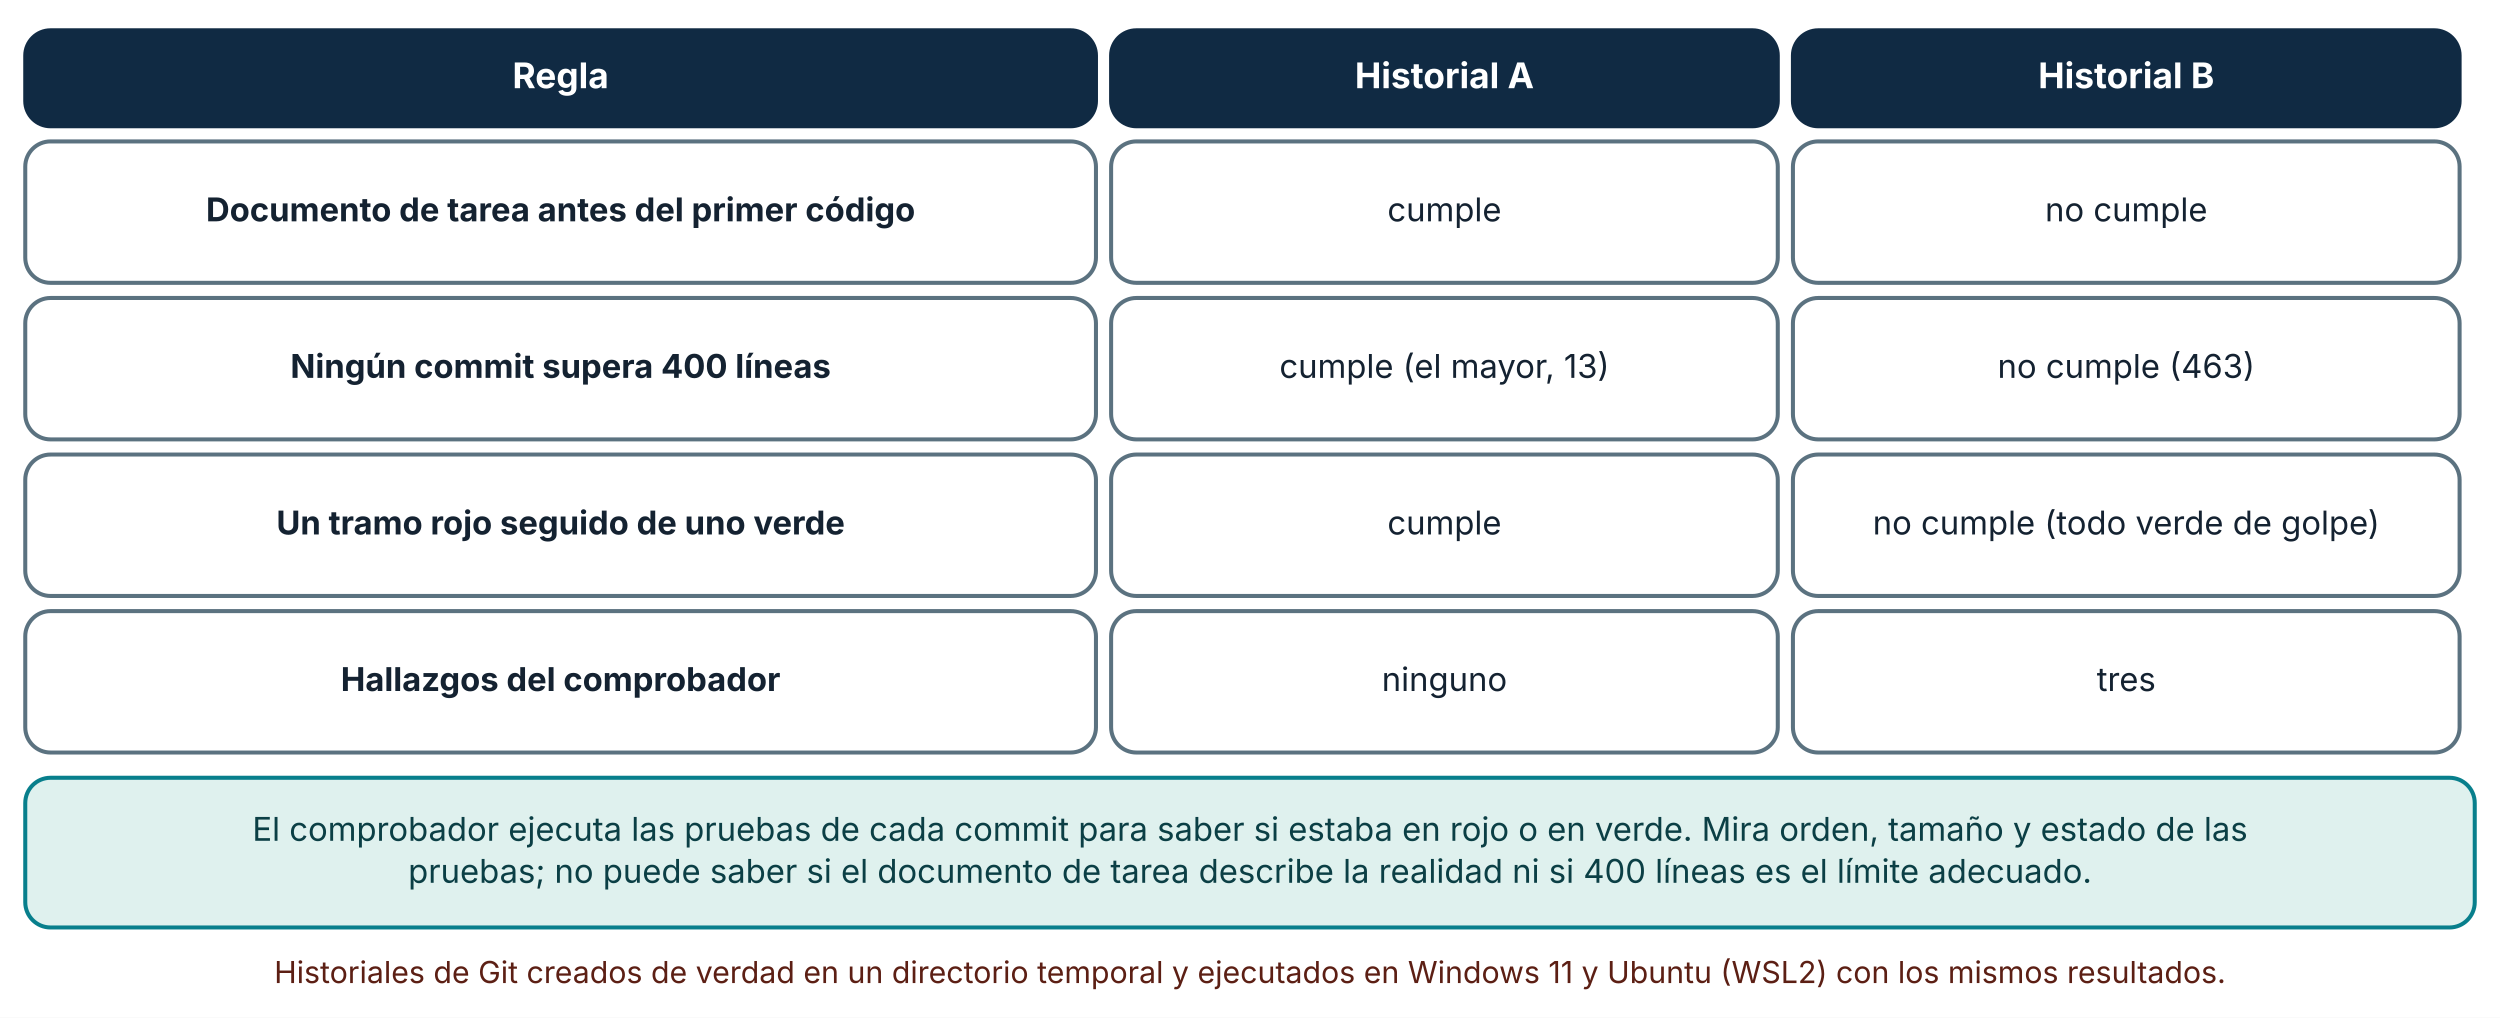
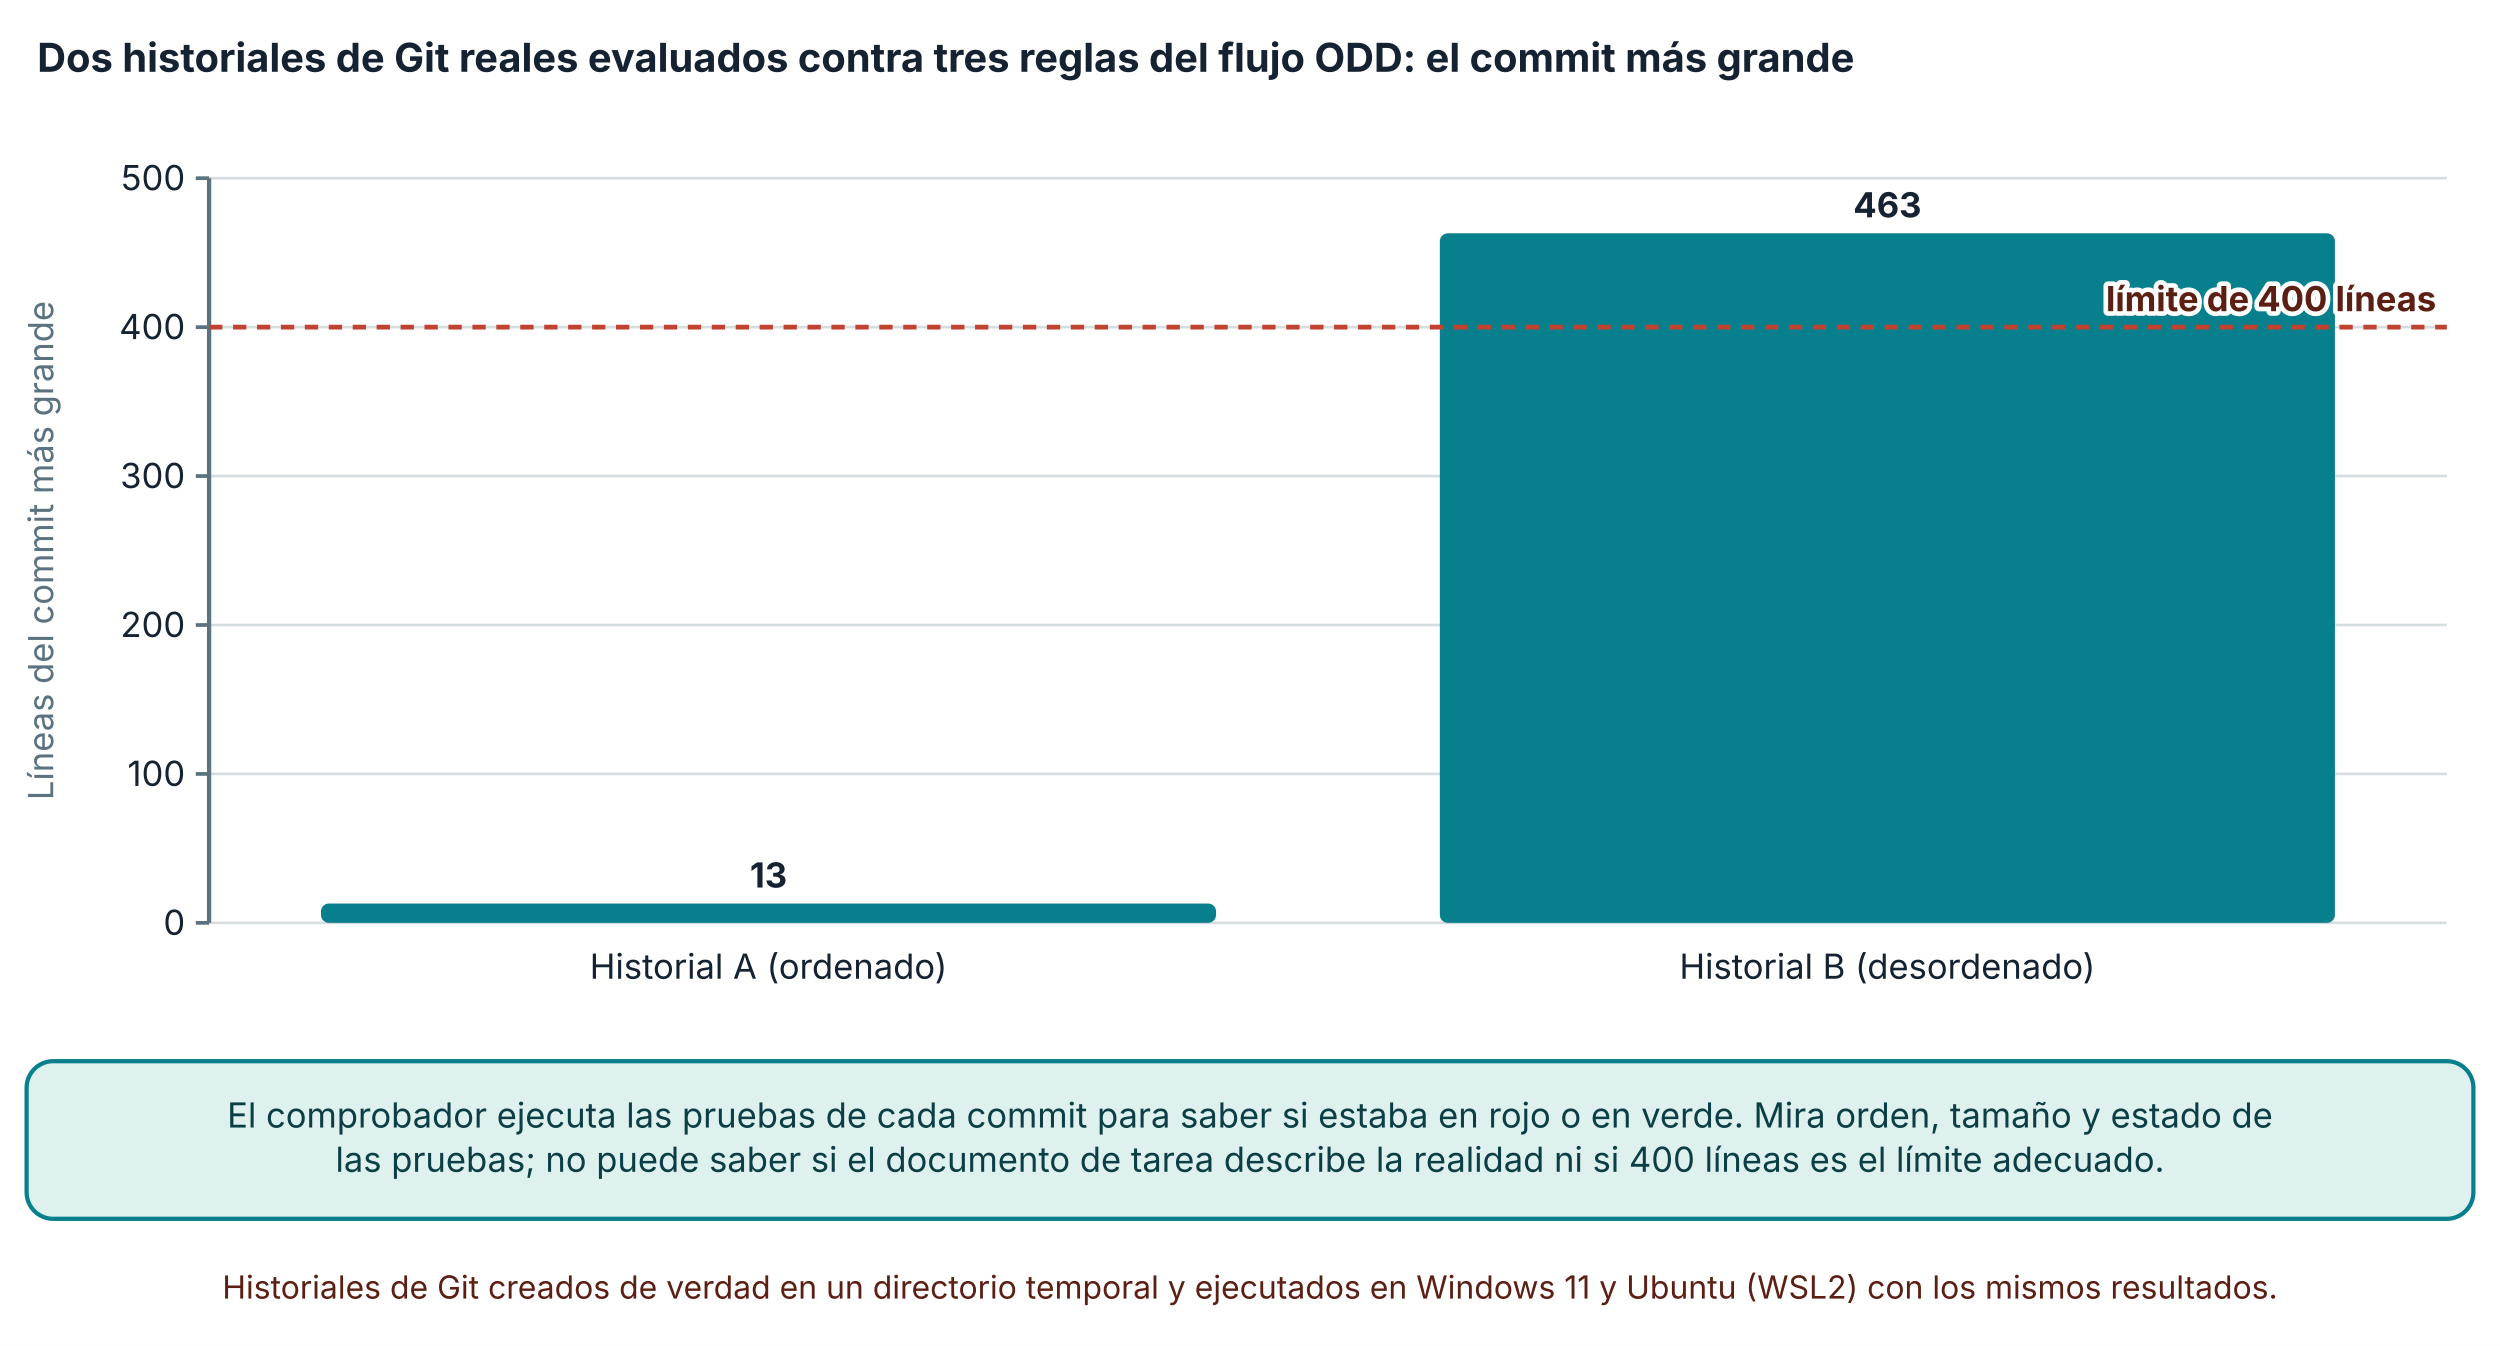
- <svg xmlns="http://www.w3.org/2000/svg" viewBox="0 0 990 403" width="990" height="403" role="img" aria-labelledby="t d" font-family="Inter, 'Segoe UI', system-ui, -apple-system, sans-serif">
+ <svg xmlns="http://www.w3.org/2000/svg" viewBox="0 0 940 506" width="940" height="506" role="img" aria-labelledby="t d" font-family="Inter, 'Segoe UI', system-ui, -apple-system, sans-serif">
  <defs>
    <marker id="arrow" viewBox="0 0 10 10" refX="9" refY="5" markerWidth="8" markerHeight="8" orient="auto-start-reverse">
      <path d="M0,0 L10,5 L0,10 z" fill="#32505f" />
    </marker>
    <marker id="arrow-coral" viewBox="0 0 10 10" refX="9" refY="5" markerWidth="8" markerHeight="8" orient="auto-start-reverse">
      <path d="M0,0 L10,5 L0,10 z" fill="#c0432f" />
    </marker>
  </defs>
-   <rect width="990" height="403" fill="#ffffff" />
-   <rect x="10" y="12" width="424" height="38" rx="10" fill="#102a43" stroke="#102a43" stroke-width="1.6" />
-   <text x="222" y="34.92" font-size="14" text-anchor="middle" font-weight="700" fill="#ffffff">
-     <tspan x="222" dy="0">Regla</tspan>
+   <rect width="940" height="506" fill="#ffffff" />
+   <text x="14" y="27" font-size="15" text-anchor="start" font-weight="700" fill="#142231">
+     <tspan x="14" dy="0">Dos historiales de Git reales evaluados contra tres reglas del flujo ODD: el commit más grande</tspan>
  </text>
-   <rect x="440" y="12" width="264" height="38" rx="10" fill="#102a43" stroke="#102a43" stroke-width="1.6" />
-   <text x="572" y="34.92" font-size="14" text-anchor="middle" font-weight="700" fill="#ffffff">
-     <tspan x="572" dy="0">Historial A</tspan>
+   <line x1="78.62" y1="347" x2="920" y2="347" stroke="#d5dde1" stroke-width="1" />
+   <line x1="73.62" y1="347" x2="78.62" y2="347" stroke="#5b7280" stroke-width="1.4" />
+   <text x="69.62" y="351.5" font-size="13" text-anchor="end" font-weight="400" fill="#142231">
+     <tspan x="69.62" dy="0">0</tspan>
  </text>
-   <rect x="710" y="12" width="264" height="38" rx="10" fill="#102a43" stroke="#102a43" stroke-width="1.6" />
-   <text x="842" y="34.92" font-size="14" text-anchor="middle" font-weight="700" fill="#ffffff">
-     <tspan x="842" dy="0">Historial B</tspan>
+   <line x1="78.62" y1="291" x2="920" y2="291" stroke="#d5dde1" stroke-width="1" />
+   <line x1="73.62" y1="291" x2="78.62" y2="291" stroke="#5b7280" stroke-width="1.4" />
+   <text x="69.62" y="295.5" font-size="13" text-anchor="end" font-weight="400" fill="#142231">
+     <tspan x="69.62" dy="0">100</tspan>
  </text>
-   <rect x="10" y="56" width="424" height="56" rx="10" fill="#ffffff" stroke="#5b7280" stroke-width="1.6" />
-   <text x="222" y="87.64" font-size="13" text-anchor="middle" font-weight="700" fill="#142231">
-     <tspan x="222" dy="0">Documento de tarea antes del primer código</tspan>
+   <line x1="78.62" y1="235" x2="920" y2="235" stroke="#d5dde1" stroke-width="1" />
+   <line x1="73.62" y1="235" x2="78.62" y2="235" stroke="#5b7280" stroke-width="1.4" />
+   <text x="69.62" y="239.5" font-size="13" text-anchor="end" font-weight="400" fill="#142231">
+     <tspan x="69.62" dy="0">200</tspan>
  </text>
-   <rect x="440" y="56" width="264" height="56" rx="10" fill="#ffffff" stroke="#5b7280" stroke-width="1.6" />
-   <text x="572" y="87.64" font-size="13" text-anchor="middle" font-weight="400" fill="#142231">
-     <tspan x="572" dy="0">cumple</tspan>
+   <line x1="78.62" y1="179" x2="920" y2="179" stroke="#d5dde1" stroke-width="1" />
+   <line x1="73.62" y1="179" x2="78.62" y2="179" stroke="#5b7280" stroke-width="1.4" />
+   <text x="69.62" y="183.5" font-size="13" text-anchor="end" font-weight="400" fill="#142231">
+     <tspan x="69.62" dy="0">300</tspan>
  </text>
-   <rect x="710" y="56" width="264" height="56" rx="10" fill="#ffffff" stroke="#5b7280" stroke-width="1.6" />
-   <text x="842" y="87.64" font-size="13" text-anchor="middle" font-weight="400" fill="#142231">
-     <tspan x="842" dy="0">no cumple</tspan>
+   <line x1="78.62" y1="123" x2="920" y2="123" stroke="#d5dde1" stroke-width="1" />
+   <line x1="73.62" y1="123" x2="78.62" y2="123" stroke="#5b7280" stroke-width="1.4" />
+   <text x="69.62" y="127.5" font-size="13" text-anchor="end" font-weight="400" fill="#142231">
+     <tspan x="69.62" dy="0">400</tspan>
  </text>
-   <rect x="10" y="118" width="424" height="56" rx="10" fill="#ffffff" stroke="#5b7280" stroke-width="1.6" />
-   <text x="222" y="149.64" font-size="13" text-anchor="middle" font-weight="700" fill="#142231">
-     <tspan x="222" dy="0">Ningún commit supera 400 líneas</tspan>
+   <line x1="78.62" y1="67" x2="920" y2="67" stroke="#d5dde1" stroke-width="1" />
+   <line x1="73.62" y1="67" x2="78.62" y2="67" stroke="#5b7280" stroke-width="1.4" />
+   <text x="69.62" y="71.5" font-size="13" text-anchor="end" font-weight="400" fill="#142231">
+     <tspan x="69.62" dy="0">500</tspan>
  </text>
-   <rect x="440" y="118" width="264" height="56" rx="10" fill="#ffffff" stroke="#5b7280" stroke-width="1.6" />
-   <text x="572" y="149.64" font-size="13" text-anchor="middle" font-weight="400" fill="#142231">
-     <tspan x="572" dy="0">cumple (el mayor, 13)</tspan>
+   <line x1="78.62" y1="67" x2="78.62" y2="347" stroke="#5b7280" stroke-width="1.6" />
+   <text x="20" y="207" font-size="13" text-anchor="middle" font-weight="400" fill="#5b7280" transform="rotate(-90 20 207)">Líneas del commit más grande</text>
+   <rect x="120.689" y="339.72" width="336.552" height="7.28" rx="3" fill="#087f8c" />
+   <text x="288.965" y="333.72" font-size="13" text-anchor="middle" font-weight="700" fill="#142231">
+     <tspan x="288.965" dy="0">13</tspan>
  </text>
-   <rect x="710" y="118" width="264" height="56" rx="10" fill="#ffffff" stroke="#5b7280" stroke-width="1.6" />
-   <text x="842" y="149.64" font-size="13" text-anchor="middle" font-weight="400" fill="#142231">
-     <tspan x="842" dy="0">no cumple (463)</tspan>
+   <text x="288.965" y="368" font-size="13" text-anchor="middle" font-weight="400" fill="#142231">
+     <tspan x="288.965" dy="0">Historial A (ordenado)</tspan>
  </text>
-   <rect x="10" y="180" width="424" height="56" rx="10" fill="#ffffff" stroke="#5b7280" stroke-width="1.6" />
-   <text x="222" y="211.64" font-size="13" text-anchor="middle" font-weight="700" fill="#142231">
-     <tspan x="222" dy="0">Un tramo rojo seguido de uno verde</tspan>
+   <rect x="541.379" y="87.72" width="336.552" height="259.28" rx="3" fill="#087f8c" />
+   <text x="709.655" y="81.72" font-size="13" text-anchor="middle" font-weight="700" fill="#142231">
+     <tspan x="709.655" dy="0">463</tspan>
  </text>
-   <rect x="440" y="180" width="264" height="56" rx="10" fill="#ffffff" stroke="#5b7280" stroke-width="1.6" />
-   <text x="572" y="211.64" font-size="13" text-anchor="middle" font-weight="400" fill="#142231">
-     <tspan x="572" dy="0">cumple</tspan>
+   <text x="709.655" y="368" font-size="13" text-anchor="middle" font-weight="400" fill="#142231">
+     <tspan x="709.655" dy="0">Historial B (desordenado)</tspan>
  </text>
-   <rect x="710" y="180" width="264" height="56" rx="10" fill="#ffffff" stroke="#5b7280" stroke-width="1.6" />
-   <text x="842" y="211.64" font-size="13" text-anchor="middle" font-weight="400" fill="#142231">
-     <tspan x="842" dy="0">no cumple (todo verde de golpe)</tspan>
+   <line x1="78.62" y1="123" x2="920" y2="123" stroke="#c0432f" stroke-width="1.8" stroke-dasharray="5 4" />
+   <text x="916" y="117" font-size="13" text-anchor="end" font-weight="700" fill="#5c1f14" stroke="#ffffff" stroke-width="3.5" stroke-linejoin="round" paint-order="stroke">
+     <tspan x="916" dy="0">límite de 400 líneas</tspan>
  </text>
-   <rect x="10" y="242" width="424" height="56" rx="10" fill="#ffffff" stroke="#5b7280" stroke-width="1.6" />
-   <text x="222" y="273.64" font-size="13" text-anchor="middle" font-weight="700" fill="#142231">
-     <tspan x="222" dy="0">Hallazgos del comprobador</tspan>
+   <rect x="10" y="399" width="920" height="59.28" rx="10" fill="#dff1ee" stroke="#087f8c" stroke-width="1.6" />
+   <text x="470" y="423.96" font-size="13" text-anchor="middle" font-weight="400" fill="#0b3f45">
+     <tspan x="470" dy="0">El comprobador ejecuta las pruebas de cada commit para saber si estaba en rojo o en verde. Mira orden, tamaño y estado de</tspan>
  </text>
-   <rect x="440" y="242" width="264" height="56" rx="10" fill="#ffffff" stroke="#5b7280" stroke-width="1.6" />
-   <text x="572" y="273.64" font-size="13" text-anchor="middle" font-weight="400" fill="#142231">
-     <tspan x="572" dy="0">ninguno</tspan>
+   <text x="470" y="440.6" font-size="13" text-anchor="middle" font-weight="400" fill="#0b3f45">
+     <tspan x="470" dy="0">las pruebas; no puede saber si el documento de tarea describe la realidad ni si 400 líneas es el límite adecuado.</tspan>
  </text>
-   <rect x="710" y="242" width="264" height="56" rx="10" fill="#ffffff" stroke="#5b7280" stroke-width="1.6" />
-   <text x="842" y="273.64" font-size="13" text-anchor="middle" font-weight="400" fill="#142231">
-     <tspan x="842" dy="0">tres</tspan>
-   </text>
-   <rect x="10" y="308" width="970" height="59.28" rx="10" fill="#dff1ee" stroke="#087f8c" stroke-width="1.6" />
-   <text x="495" y="332.96" font-size="13" text-anchor="middle" font-weight="400" fill="#0b3f45">
-     <tspan x="495" dy="0">El comprobador ejecuta las pruebas de cada commit para saber si estaba en rojo o en verde. Mira orden, tamaño y estado de las</tspan>
-   </text>
-   <text x="495" y="349.6" font-size="13" text-anchor="middle" font-weight="400" fill="#0b3f45">
-     <tspan x="495" dy="0">pruebas; no puede saber si el documento de tarea describe la realidad ni si 400 líneas es el límite adecuado.</tspan>
-   </text>
-   <text x="495" y="389.28" font-size="12" text-anchor="middle" font-weight="400" fill="#5c1f14">
-     <tspan x="495" dy="0">Historiales de Git creados de verdad en un directorio temporal y ejecutados en Windows 11 y Ubuntu (WSL2) con los mismos resultados.</tspan>
+   <text x="470" y="488.28" font-size="12" text-anchor="middle" font-weight="400" fill="#5c1f14">
+     <tspan x="470" dy="0">Historiales de Git creados de verdad en un directorio temporal y ejecutados en Windows 11 y Ubuntu (WSL2) con los mismos resultados.</tspan>
  </text>
</svg>
